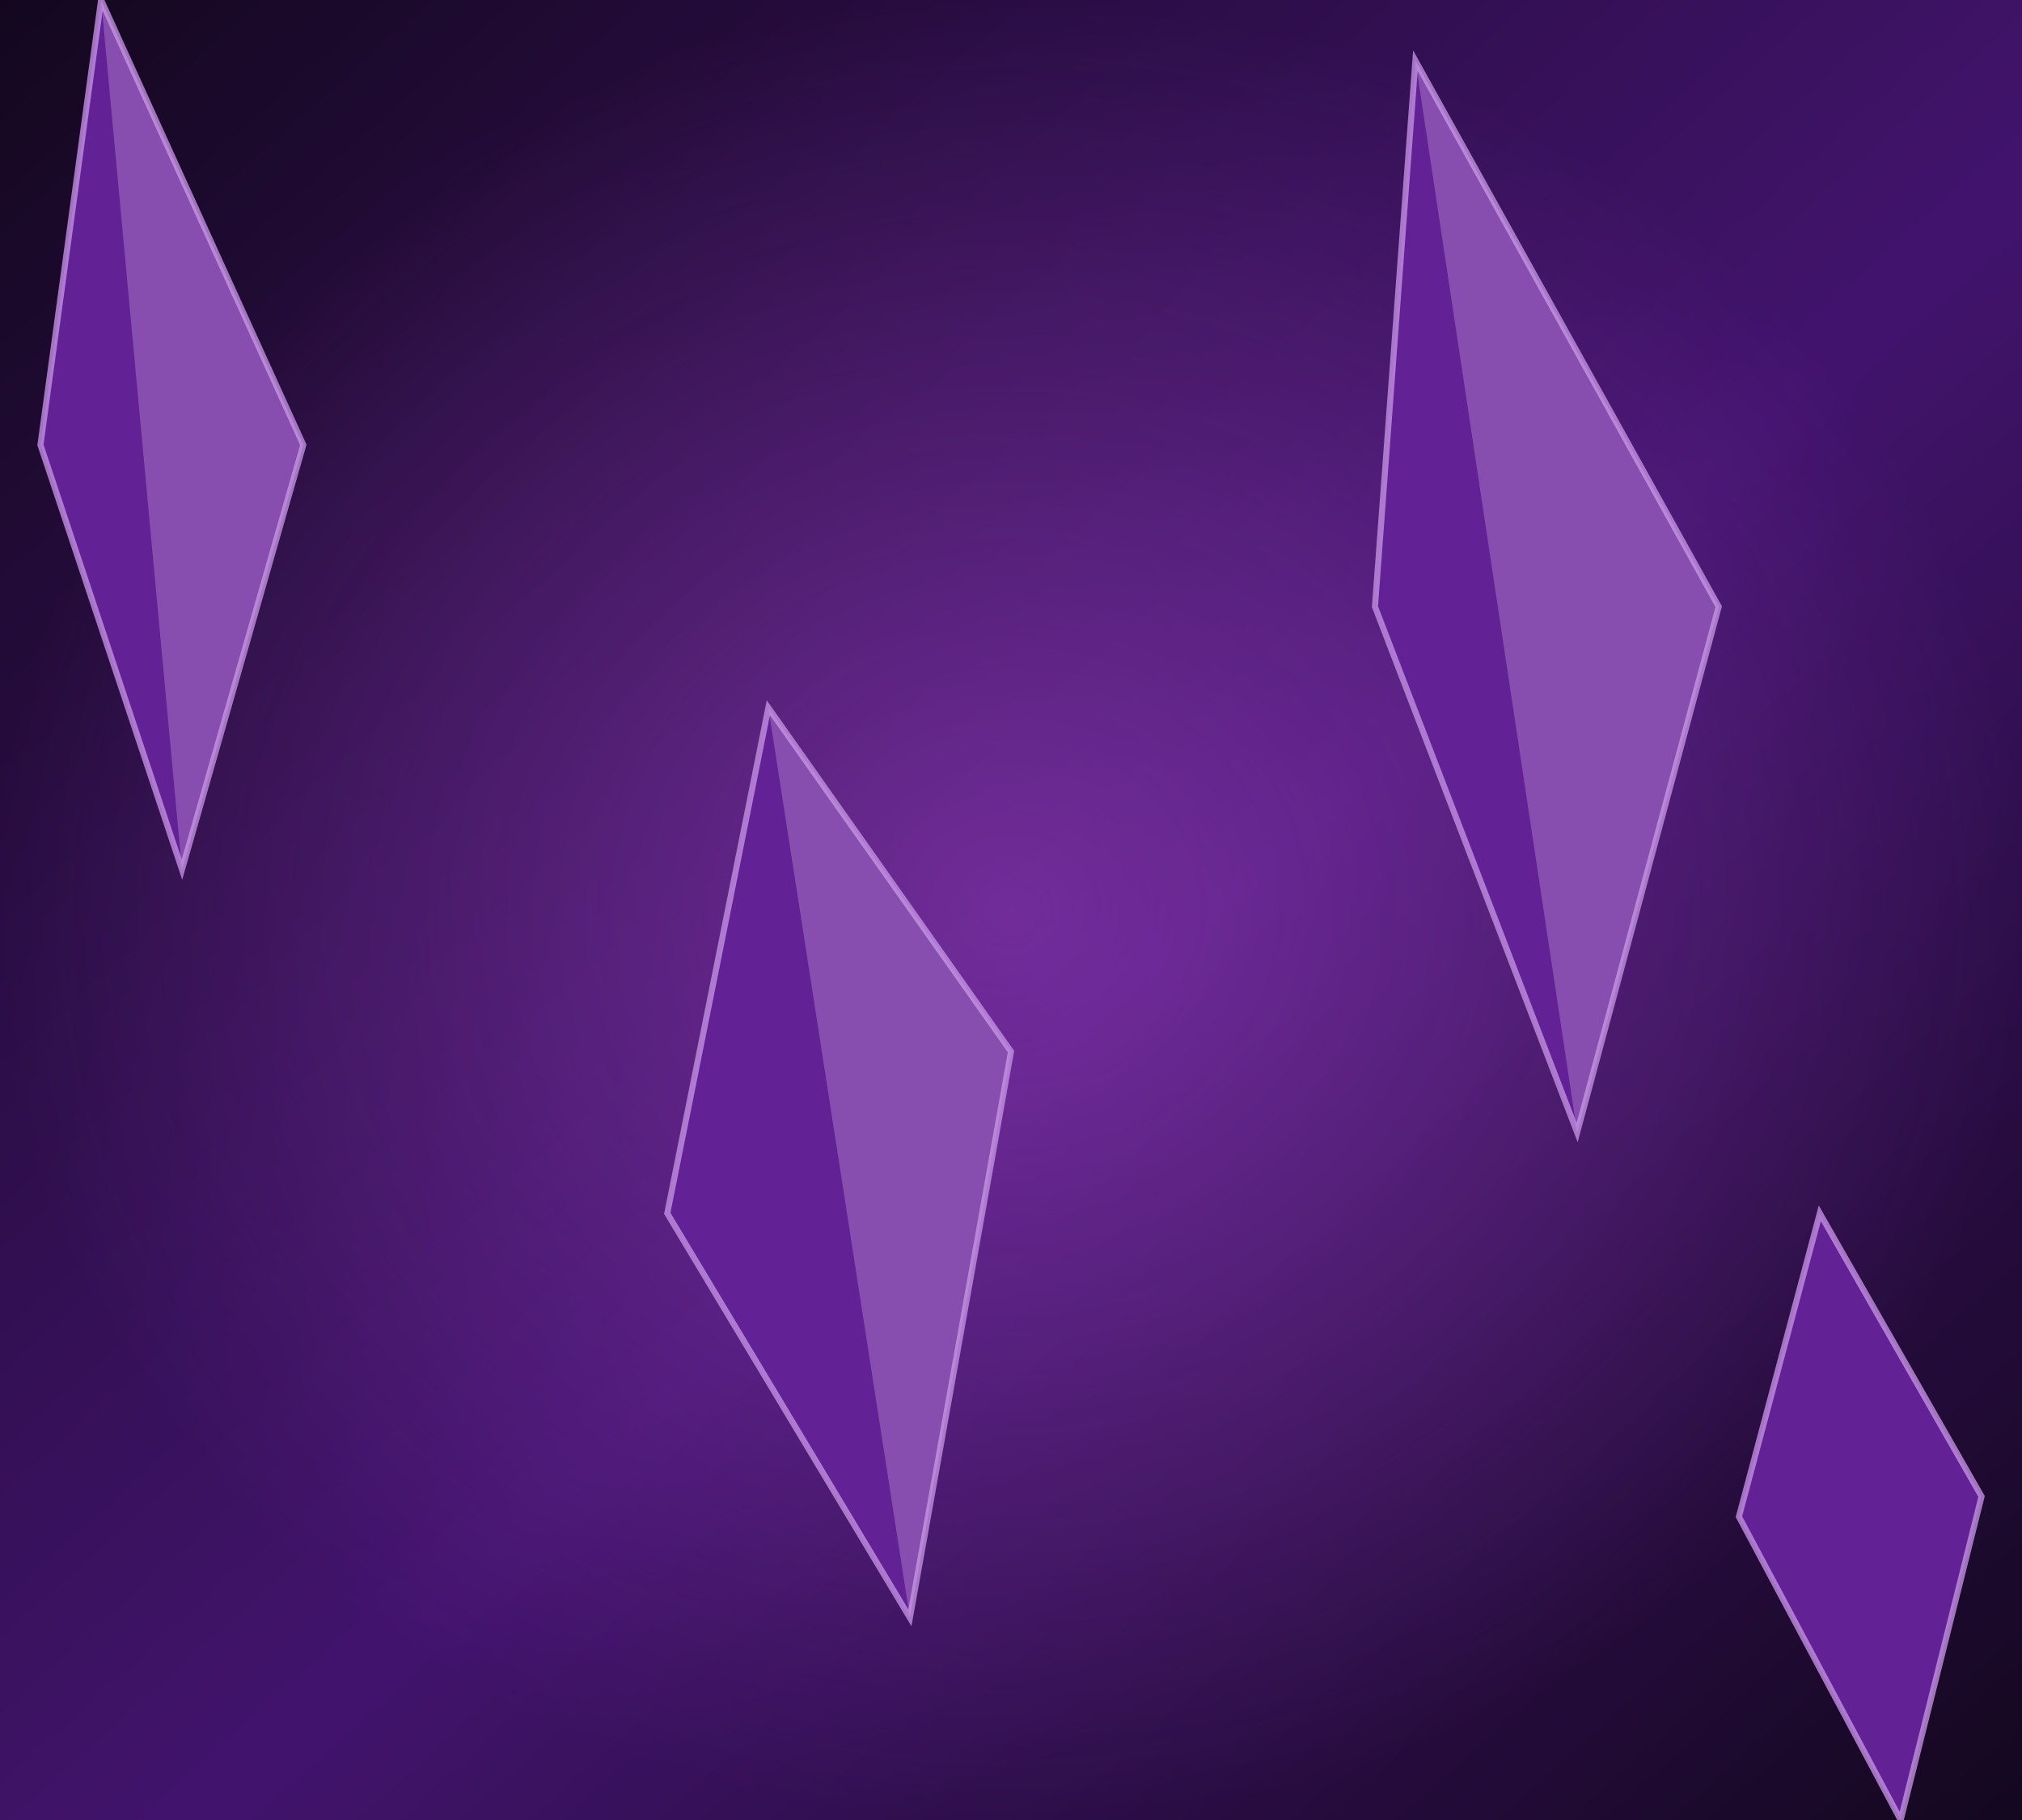
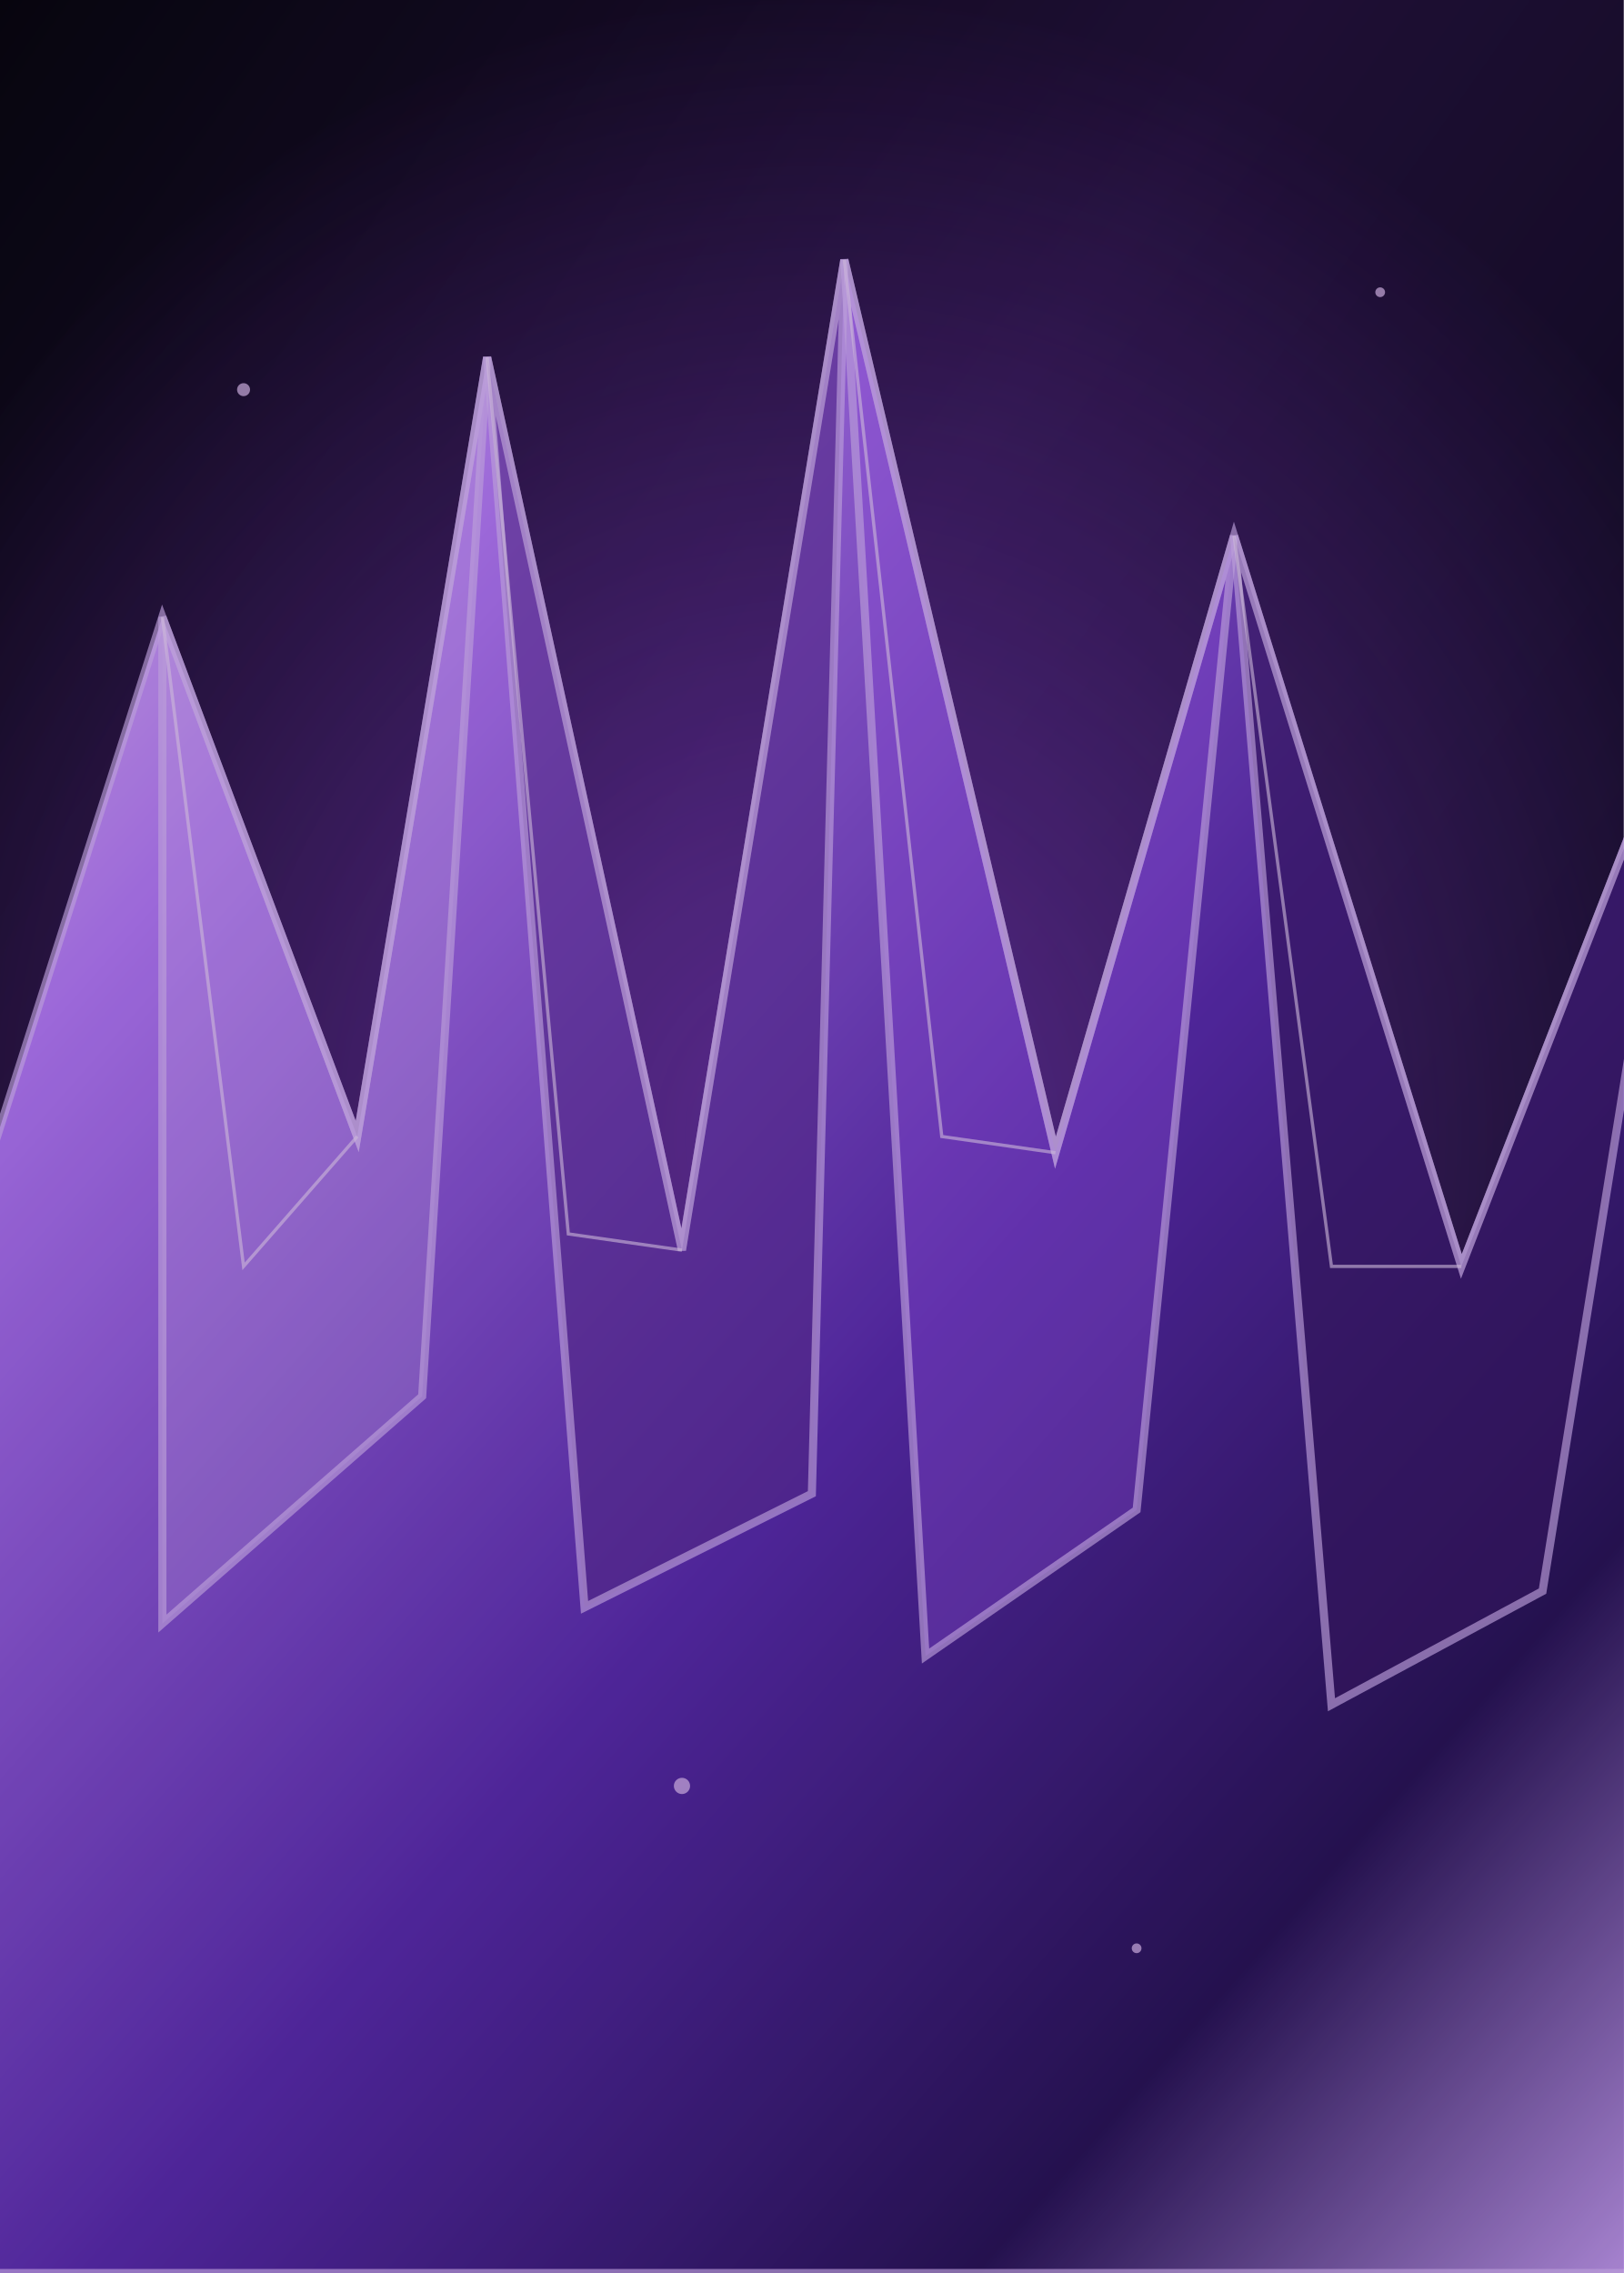
- <svg xmlns="http://www.w3.org/2000/svg" width="1000" height="900" viewBox="0 0 1000 900">
+ <svg xmlns="http://www.w3.org/2000/svg" width="1000" height="1400" viewBox="0 0 1000 1400">
  <defs>
-     <linearGradient id="base" x1="0" y1="0" x2="1" y2="1">
-       <stop stop-color="#160822" />
-       <stop offset=".55" stop-color="#4b167c" />
-       <stop offset="1" stop-color="#160822" />
+     <linearGradient id="cave" x1="0" y1="0" x2="1" y2="1">
+       <stop stop-color="#080611" />
+       <stop offset=".4" stop-color="#24113e" />
+       <stop offset=".7" stop-color="#110b24" />
+       <stop offset="1" stop-color="#05040d" />
    </linearGradient>
-     <radialGradient id="glow">
-       <stop stop-color="#d15cff" stop-opacity=".42" />
-       <stop offset="1" stop-color="#d15cff" stop-opacity="0" />
+     <linearGradient id="crystal" x1="0" y1="0" x2="1" y2="1">
+       <stop stop-color="#f4d5ff" />
+       <stop offset=".22" stop-color="#b77aff" />
+       <stop offset=".55" stop-color="#5b2bb2" />
+       <stop offset=".8" stop-color="#2b145c" />
+       <stop offset="1" stop-color="#cfa4ff" />
+     </linearGradient>
+     <radialGradient id="purpleGlow">
+       <stop stop-color="#a44dff" stop-opacity=".55" />
+       <stop offset="1" stop-color="#a44dff" stop-opacity="0" />
    </radialGradient>
  </defs>
-   <rect width="1000" height="900" fill="url(#base)" />
-   <rect width="1000" height="900" fill="url(#glow)" />
-   <g fill="#6f26a9" stroke="#dca2ff" stroke-width="3" stroke-opacity=".8">
-     <path d="M50 0 L150 220 L90 430 L20 220Z" />
-     <path d="M700 30 L850 300 L780 560 L680 300Z" />
-     <path d="M380 350 L500 520 L450 800 L330 600Z" />
-     <path d="M900 600 L980 740 L940 900 L860 750Z" />
+   <rect width="1000" height="1400" fill="url(#cave)" />
+   <ellipse cx="500" cy="700" rx="650" ry="700" fill="url(#purpleGlow)" />
+   <g stroke="#dcbaff" stroke-opacity=".65" stroke-width="5">
+     <path d="M-40 820L100 380 220 700 300 220 420 770 520 160 650 710 760 330 900 780 1040 420V1400H-40Z" fill="url(#crystal)" />
+     <path d="M100 380L220 700 300 220 260 860 100 1000Z" fill="#dcbaff" fill-opacity=".25" />
+     <path d="M300 220L420 770 520 160 500 920 360 990Z" fill="#5d2d9c" fill-opacity=".6" />
+     <path d="M520 160L650 710 760 330 700 930 570 1020Z" fill="#a85dff" fill-opacity=".32" />
+     <path d="M760 330L900 780 1040 420 950 980 820 1050Z" fill="#3b1a6b" fill-opacity=".65" />
  </g>
-   <g fill="#e9b5ff" opacity=".35">
-     <path d="M50 0 L150 220 L90 430Z" />
-     <path d="M700 30 L850 300 L780 560Z" />
-     <path d="M380 350 L500 520 L450 800Z" />
+   <g fill="none" stroke="#f0d8ff" stroke-opacity=".6" stroke-width="2">
+     <path d="M100 380L150 780 220 700M300 220L350 760 420 770M520 160L580 700 650 710M760 330L820 780 900 780" />
  </g>
-   <rect width="1000" height="900" fill="#000" opacity=".12" />
+   <g fill="#e9c6ff" opacity=".7">
+     <circle cx="150" cy="240" r="4" />
+     <circle cx="850" cy="180" r="3" />
+     <circle cx="420" cy="1100" r="5" />
+     <circle cx="700" cy="1200" r="3" />
+   </g>
+   <rect width="1000" height="1400" fill="#000" opacity=".15" />
</svg>
